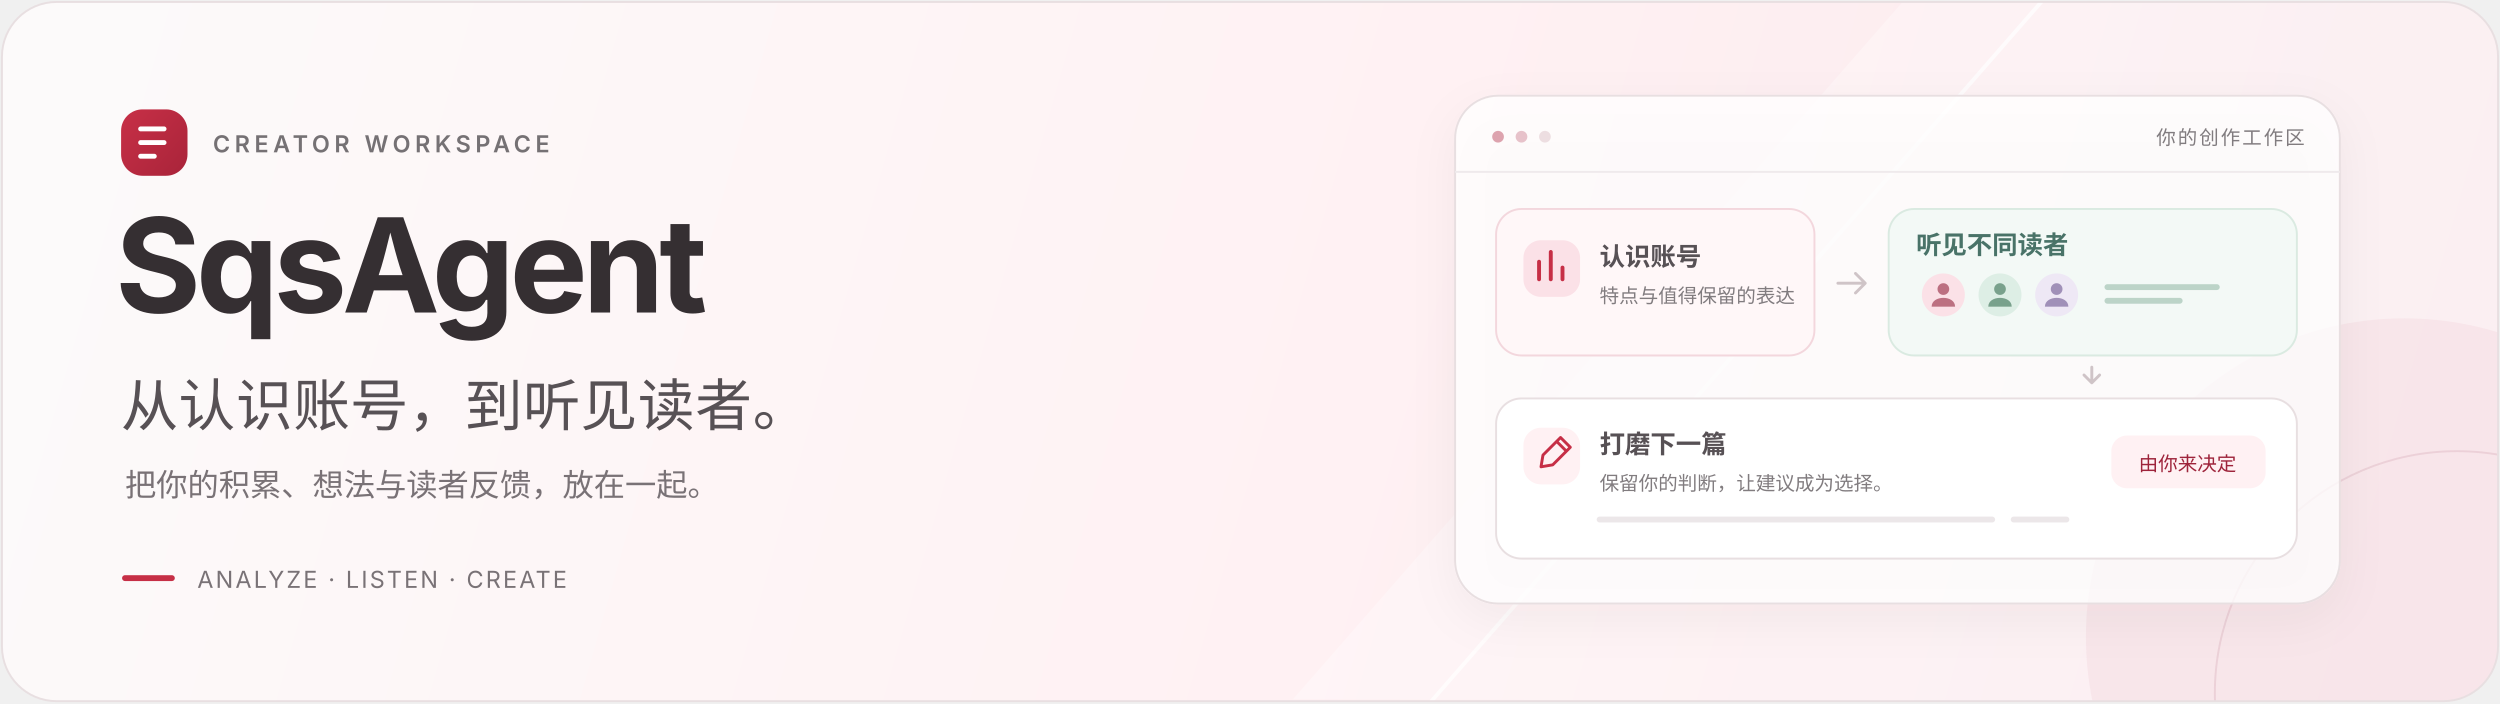
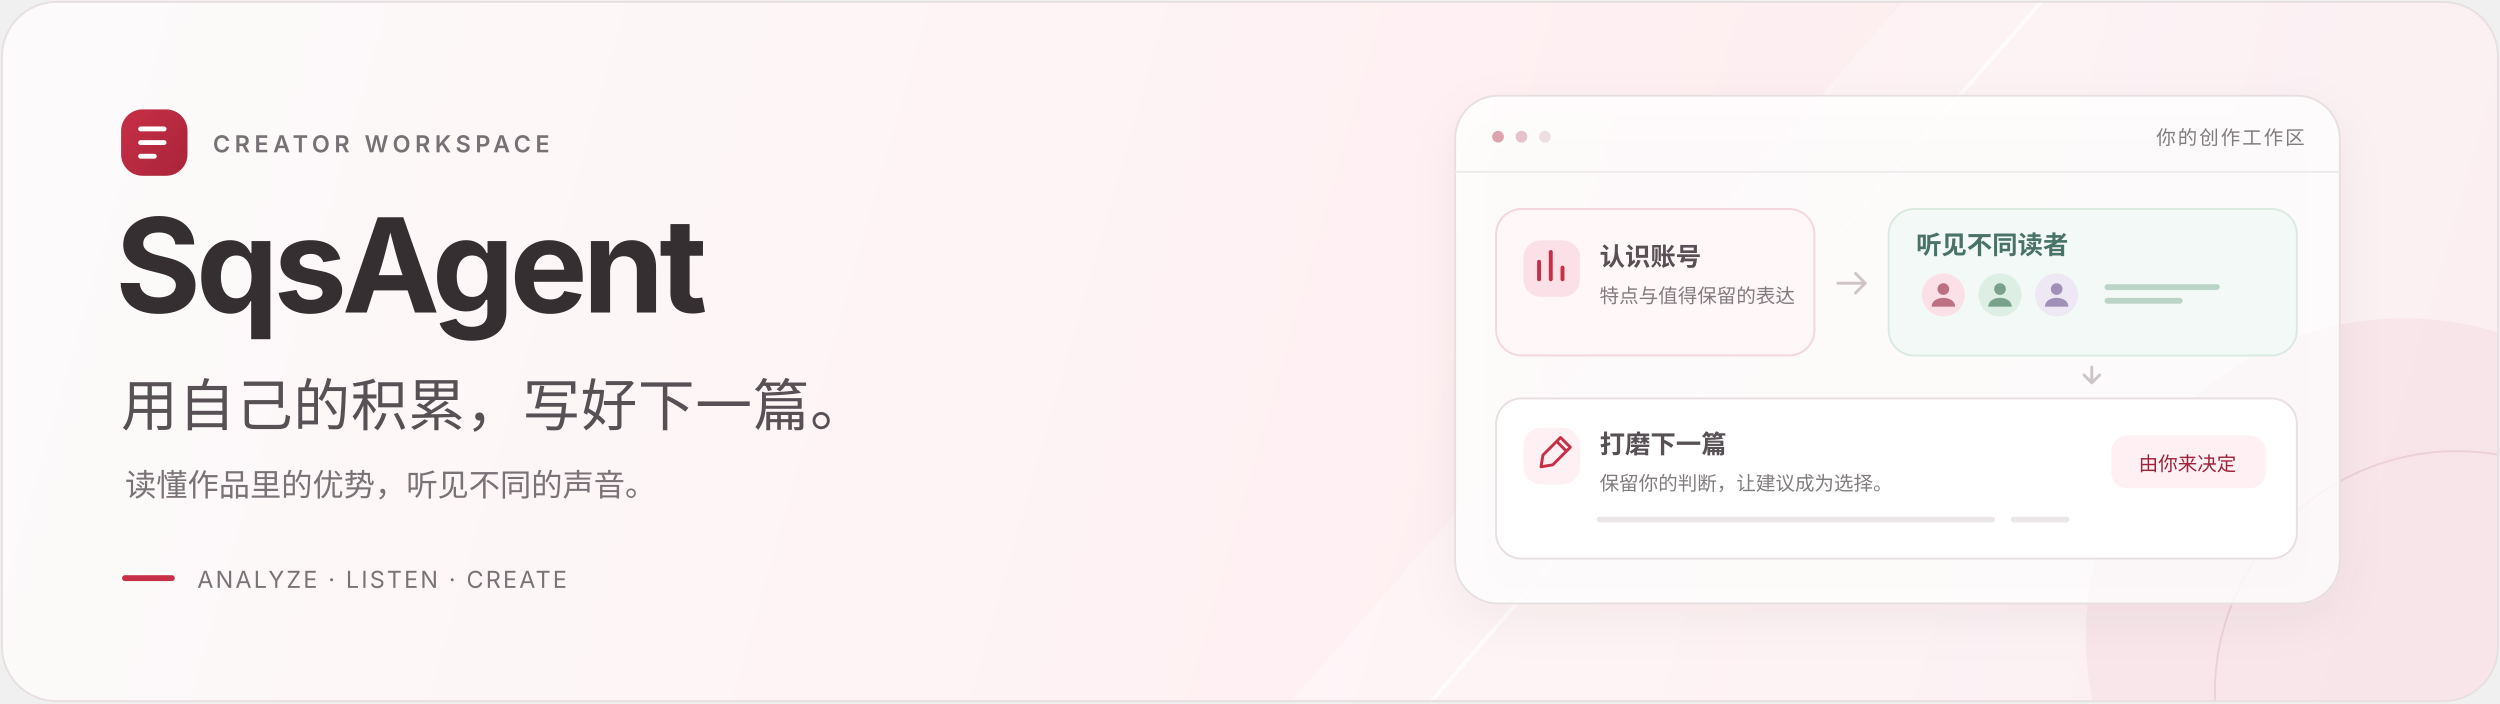
<svg xmlns="http://www.w3.org/2000/svg" width="1280" height="360" viewBox="0 0 1280 360" fill="none" role="img" aria-labelledby="cover-title cover-desc">
  <defs>
    <linearGradient id="paper" x1="44" y1="18" x2="1220" y2="352" gradientUnits="userSpaceOnUse">
      <stop stop-color="#FCFAFA" />
      <stop offset="0.55" stop-color="#FFF1F3" />
      <stop offset="1" stop-color="#F9E8EC" />
    </linearGradient>
    <linearGradient id="accent" x1="62" y1="59" x2="93" y2="86" gradientUnits="userSpaceOnUse">
      <stop stop-color="#C62F46" />
      <stop offset="1" stop-color="#AC253B" />
    </linearGradient>
    <filter id="lift" x="-15%" y="-20%" width="130%" height="155%" color-interpolation-filters="sRGB">
      <feDropShadow dx="0" dy="8" stdDeviation="12" flood-color="#51353B" flood-opacity="0.06" />
    </filter>
    <clipPath id="frame">
      <rect x="1" y="1" width="1278" height="358" rx="28" />
    </clipPath>
  </defs>
  <g clip-path="url(#frame)">
    <rect x="1" y="1" width="1278" height="358" rx="28" fill="url(#paper)" />
    <path d="M662 358L975 0H1280V360L662 358Z" fill="#FFFFFF" fill-opacity="0.30" />
    <path d="M732 360L1046 0" stroke="#FFFFFF" stroke-width="2" stroke-opacity="0.70" />
    <circle cx="1231" cy="326" r="163" fill="#F3D9DF" fill-opacity="0.44" />
    <circle cx="1258" cy="355" r="124" stroke="#E8C9D1" stroke-opacity="0.75" />
  </g>
  <rect x="1" y="1" width="1278" height="358" rx="28" stroke="#E8DFE1" />
  <g font-family="-apple-system, BlinkMacSystemFont, 'Segoe UI', 'PingFang SC', 'Microsoft YaHei', sans-serif">
    <rect x="62" y="56" width="34" height="34" rx="11" fill="url(#accent)" />
    <path d="M72 66H84M72 73H84M72 80H79" stroke="#FFFFFF" stroke-width="2.5" stroke-linecap="round" />
    <text x="109" y="78" font-size="12" font-weight="600" letter-spacing="2.3" fill="#757174">CREATOR WORKSPACE</text>
    <text x="59" y="160" font-size="67" font-weight="700" letter-spacing="-2.5" fill="#352F32">SqsAgent</text>
-     <text x="62" y="218" font-size="29" font-weight="500" letter-spacing="0.4" fill="#575155">从认识账号，到听见读者。</text>
-     <text x="64" y="254" font-size="16" fill="#797276">把你的积累、想法与读者反馈，放在一起。</text>
+     <text x="62" y="218" font-size="29" font-weight="500" letter-spacing="0.4" fill="#575155">用自己的积累，写好下一篇。</text>
+     <text x="64" y="254" font-size="16" fill="#797276">读懂作品里的优势，听见不同的声音。</text>
    <path d="M64 296H88" stroke="#C62F46" stroke-width="3" stroke-linecap="round" />
    <text x="101" y="301" font-size="12" letter-spacing="1.1" fill="#797276">ANALYZE · LISTEN · CREATE</text>
  </g>
  <g font-family="-apple-system, BlinkMacSystemFont, 'Segoe UI', 'PingFang SC', 'Microsoft YaHei', sans-serif">
    <rect x="745" y="49" width="453" height="260" rx="22" fill="#FFFFFF" fill-opacity="0.76" stroke="#E8DFE1" filter="url(#lift)" />
    <circle cx="767" cy="70" r="3" fill="#DDA3AE" />
    <circle cx="779" cy="70" r="3" fill="#E7C2CA" />
    <circle cx="791" cy="70" r="3" fill="#EDDEE1" />
    <text x="1180" y="74" text-anchor="end" font-size="10" letter-spacing="1" fill="#817C7F">你的创作工作区</text>
    <path d="M745 88H1198" stroke="#EFEAEC" />
    <rect x="766" y="107" width="163" height="75" rx="13" fill="#FFF7F8" stroke="#F3D7DD" />
    <rect x="780" y="123" width="29" height="29" rx="9" fill="#FBE1E7" />
    <path d="M788 143V134M794 143V129M800 143V137" stroke="#C62F46" stroke-width="2" stroke-linecap="round" />
    <text x="819" y="136" font-size="13" font-weight="600" fill="#575155">认识账号</text>
    <text x="819" y="155" font-size="10" fill="#817C7F">特点与值得保留的表达</text>
    <path d="M941 145H955M950 140L955 145L950 150" stroke="#CFC4C7" stroke-width="1.5" stroke-linecap="round" stroke-linejoin="round" />
    <rect x="967" y="107" width="209" height="75" rx="13" fill="#F3F9F6" stroke="#DAEAE1" />
    <text x="981" y="130" font-size="13" font-weight="600" fill="#497368">听见不同读者</text>
    <g transform="translate(984 140)">
      <circle cx="11" cy="11" r="11" fill="#FBE1E7" />
      <circle cx="11" cy="8" r="3" fill="#BC7081" />
      <path d="M5 17C5 11 17 11 17 17" fill="#BC7081" />
      <circle cx="40" cy="11" r="11" fill="#DDEEE5" />
      <circle cx="40" cy="8" r="3" fill="#79A18C" />
      <path d="M34 17C34 11 46 11 46 17" fill="#79A18C" />
      <circle cx="69" cy="11" r="11" fill="#EEE8F5" />
      <circle cx="69" cy="8" r="3" fill="#A090B8" />
      <path d="M63 17C63 11 75 11 75 17" fill="#A090B8" />
      <path d="M95 7H151M95 14H132" stroke="#BCD4C8" stroke-width="3" stroke-linecap="round" />
    </g>
    <path d="M1071 188V196M1067 192L1071 196L1075 192" stroke="#CFC4C7" stroke-width="1.5" stroke-linecap="round" stroke-linejoin="round" />
    <rect x="766" y="204" width="410" height="82" rx="13" fill="#FFFFFF" stroke="#E8DFE1" />
    <rect x="780" y="219" width="29" height="29" rx="9" fill="#FFF1F3" />
    <path d="M789 239L790 233L799 224L804 229L795 238L789 239ZM797 226L802 231" stroke="#C62F46" stroke-width="1.5" stroke-linecap="round" stroke-linejoin="round" />
    <text x="819" y="232" font-size="13" font-weight="600" fill="#575155">打磨下一篇</text>
    <text x="819" y="251" font-size="10" fill="#817C7F">保留你的判断，让建议成为选择。</text>
    <path d="M819 266H1020M1031 266H1058" stroke="#ECE7E9" stroke-width="3" stroke-linecap="round" />
    <rect x="1081" y="223" width="79" height="27" rx="8" fill="#FFF1F3" />
    <text x="1120" y="241" text-anchor="middle" font-size="10" font-weight="500" fill="#9E243B">由你来决定</text>
  </g>
</svg>
